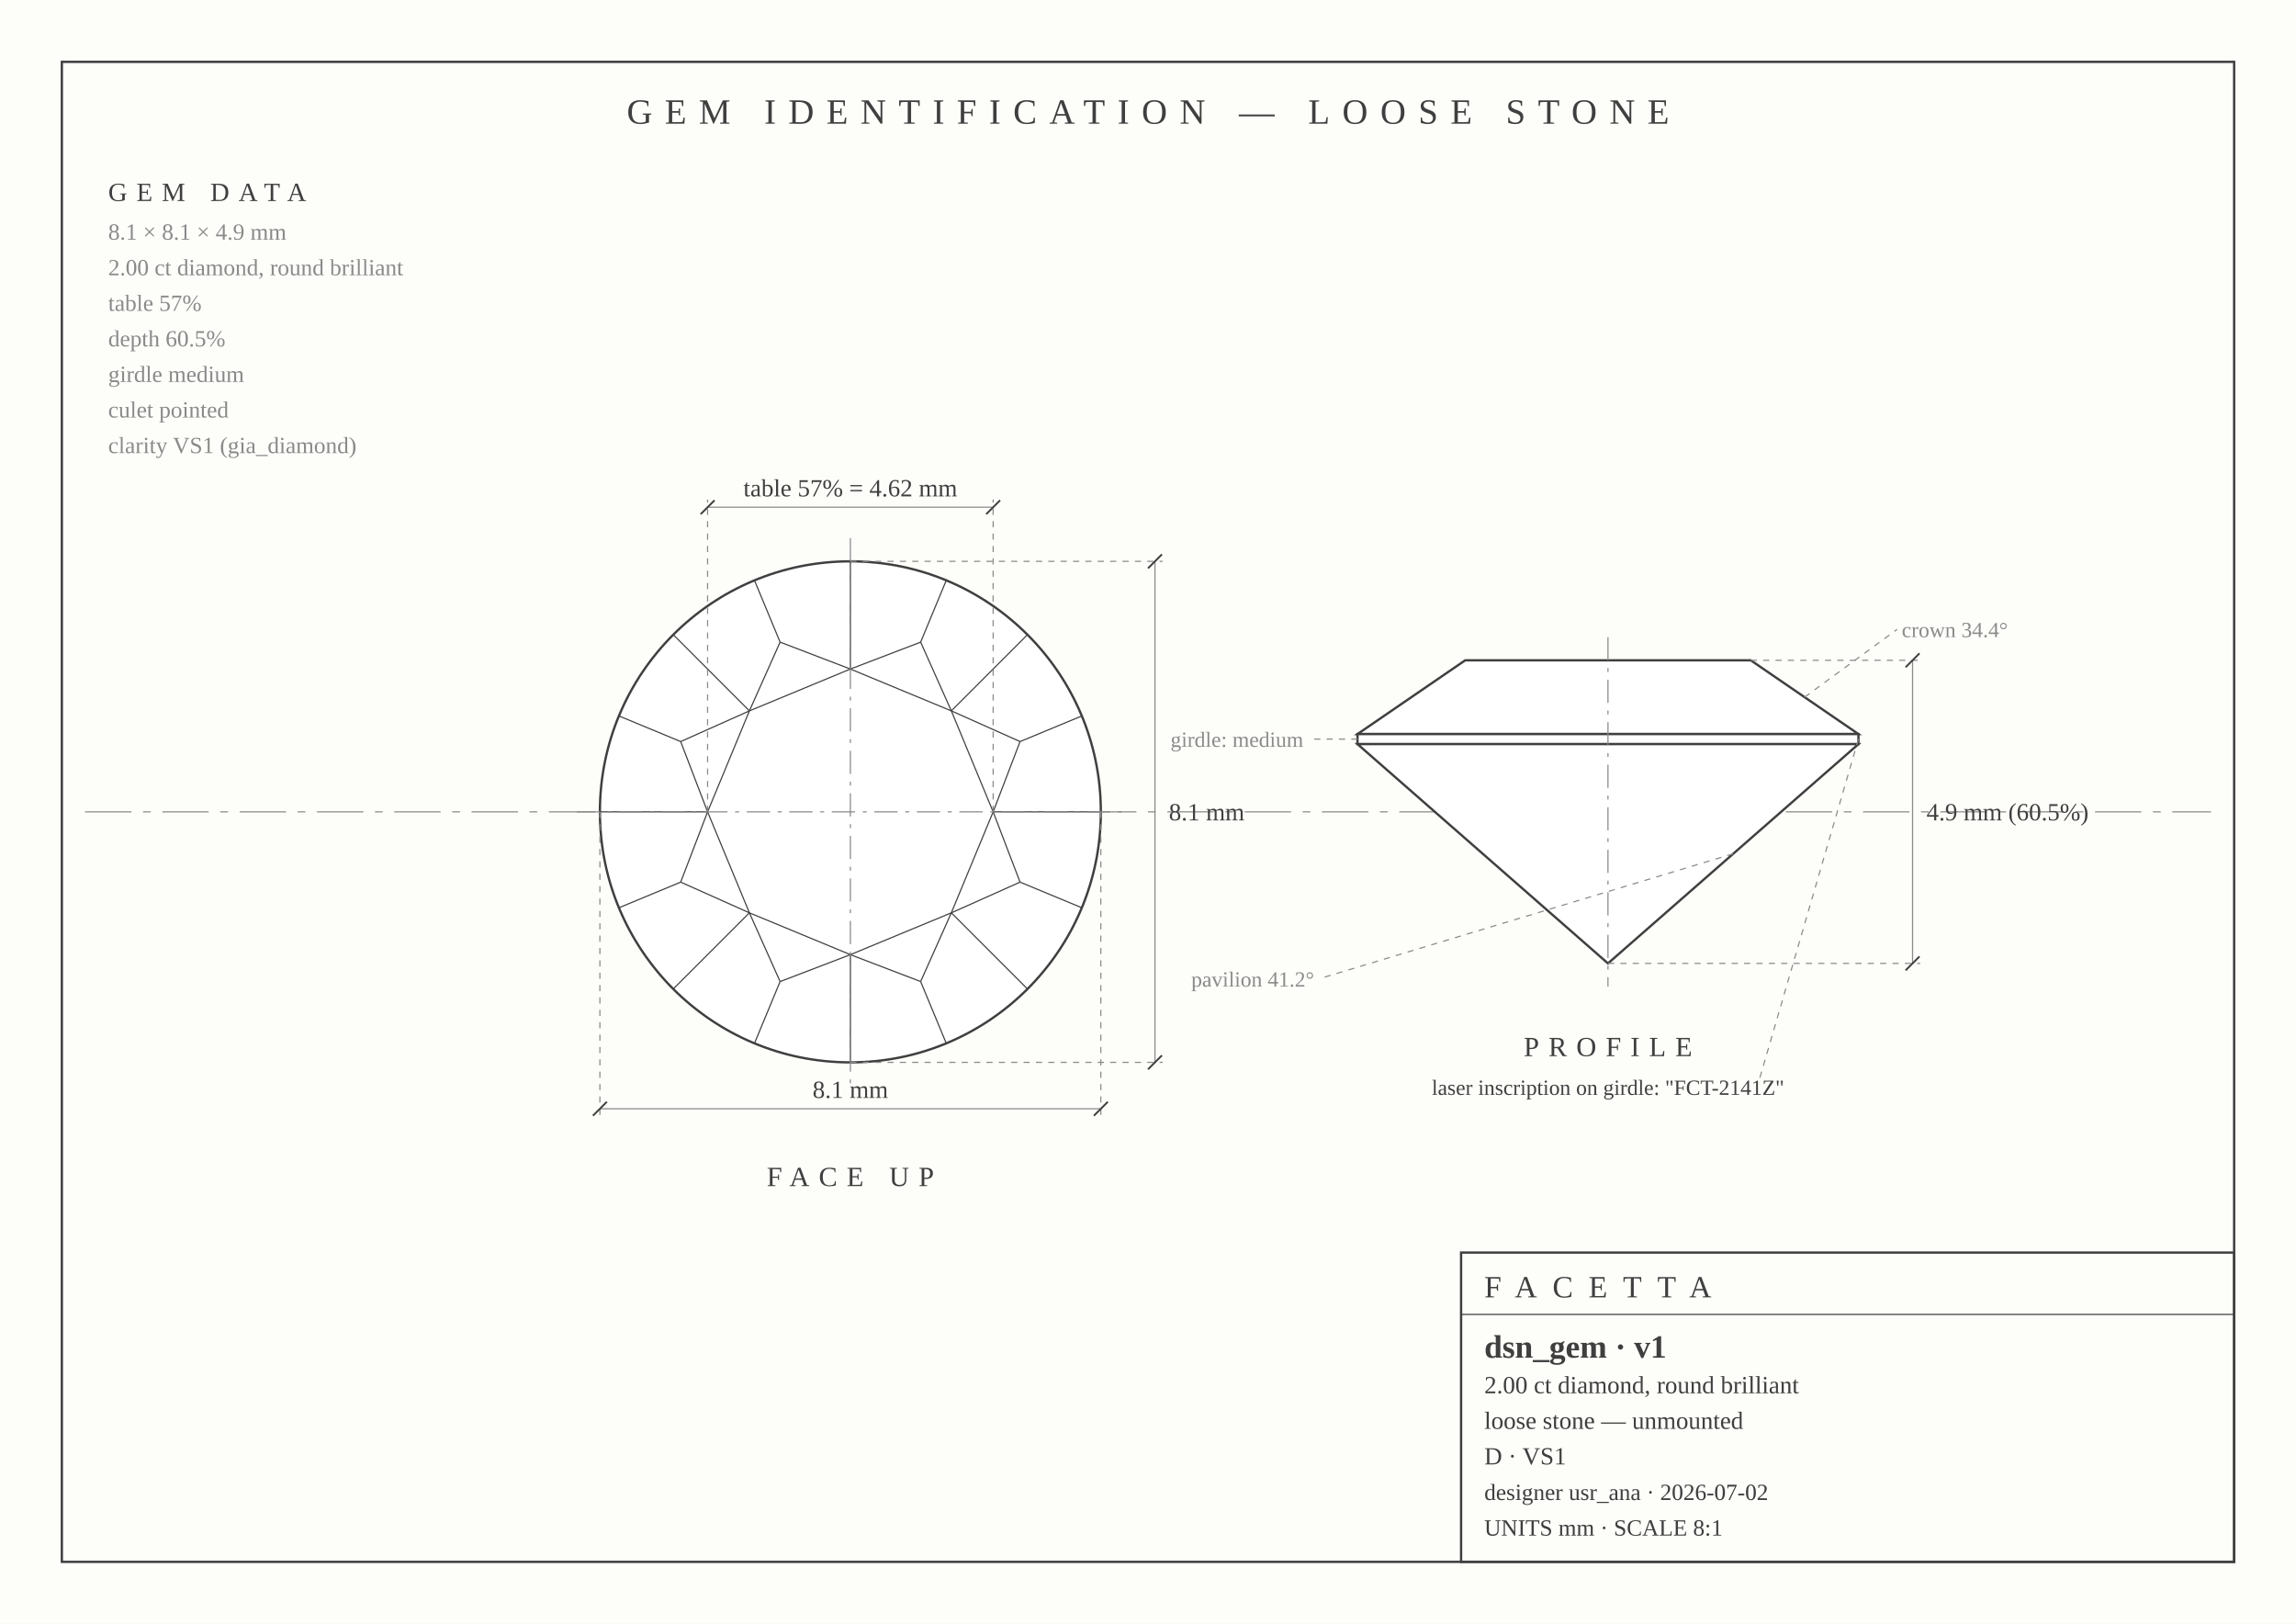
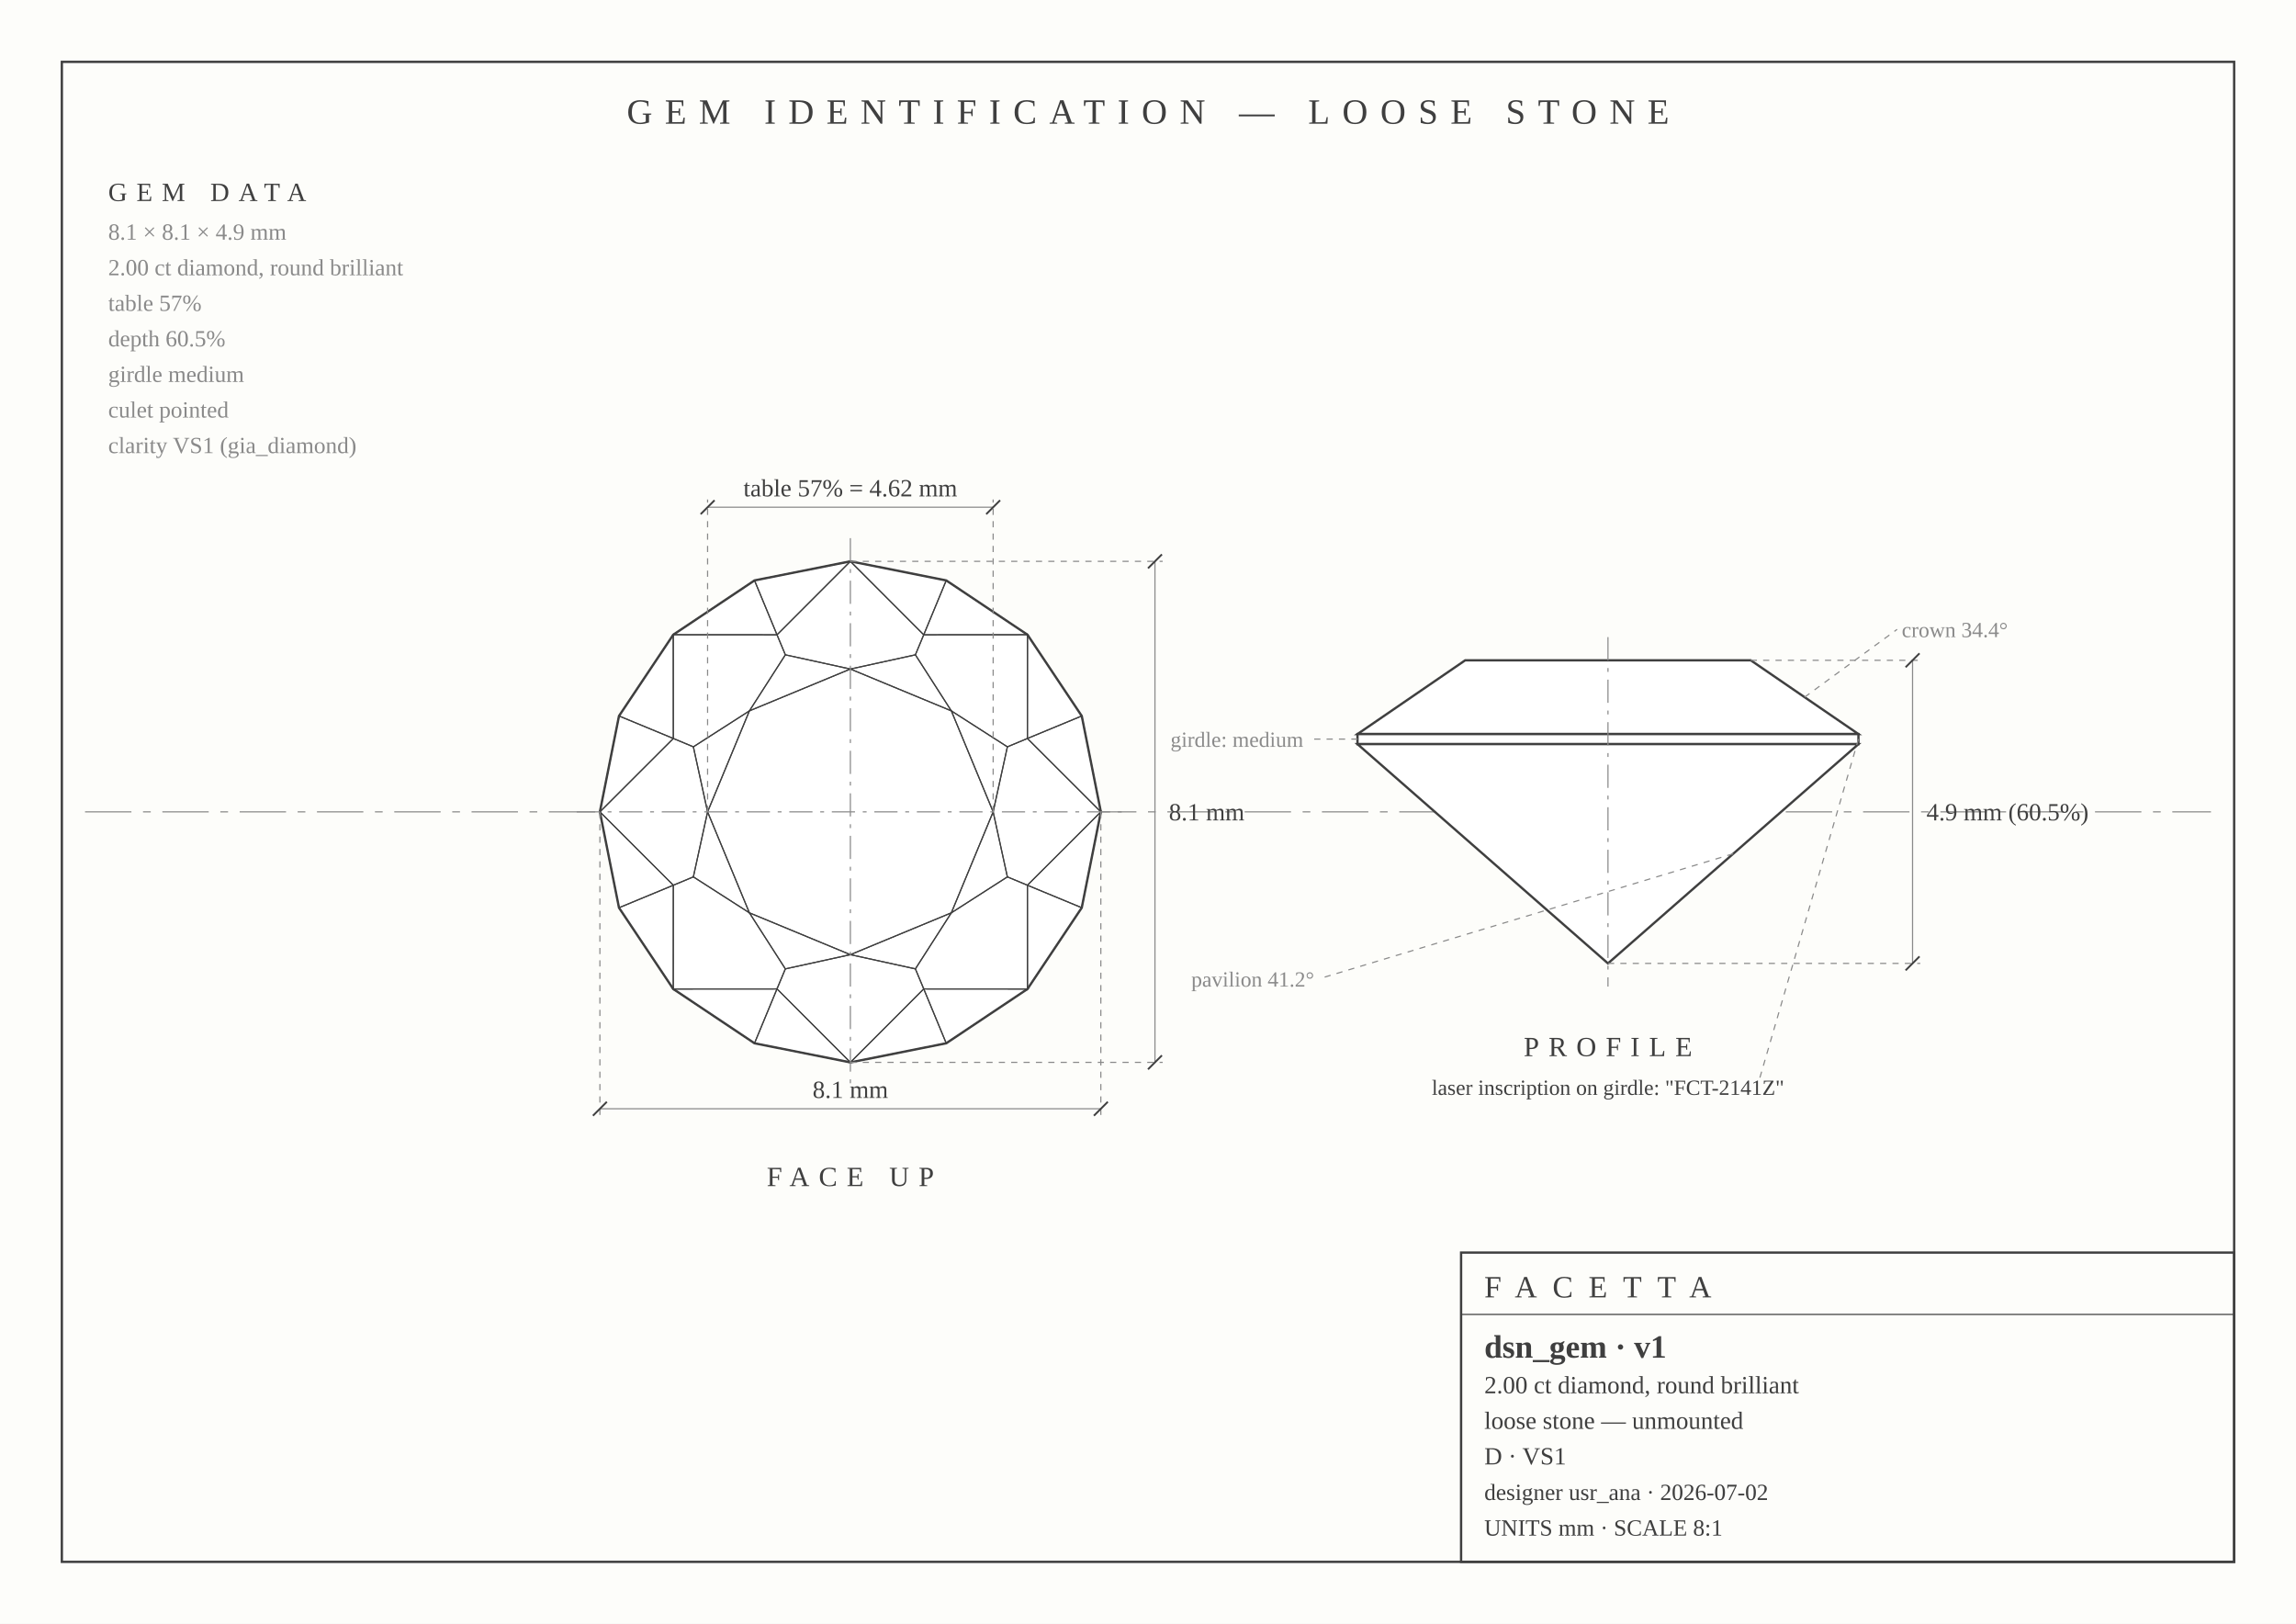
<svg xmlns="http://www.w3.org/2000/svg" viewBox="0 0 297 210" width="297mm" height="210mm" font-family="Georgia, 'Times New Roman', serif">
  <defs>
    <pattern id="hatch" width="1.4" height="1.4" patternTransform="rotate(45)" patternUnits="userSpaceOnUse">
      <line x1="0" y1="0" x2="0" y2="1.4" stroke="#8a8a8a" stroke-width="0.12" />
    </pattern>
  </defs>
  <rect x="0" y="0" width="297" height="210" fill="#fdfdfa" />
  <rect x="8" y="8" width="281" height="194" fill="none" stroke="#3f3f3f" stroke-width="0.3" />
  <text x="148.50" y="16.00" font-family="Georgia, 'Times New Roman', serif" font-size="4.6" fill="#3f3f3f" text-anchor="middle" letter-spacing="1.6">GEM IDENTIFICATION — LOOSE STONE</text>
  <line x1="11.00" y1="105.00" x2="286.00" y2="105.00" stroke="#8a8a8a" stroke-width="0.15" stroke-dasharray="6 1.5 1 1.5" />
  <text x="14.00" y="26.00" font-family="Georgia, 'Times New Roman', serif" font-size="3.4" fill="#3f3f3f" text-anchor="start" letter-spacing="1.2">GEM DATA</text>
  <text x="14.00" y="31.00" font-family="Georgia, 'Times New Roman', serif" font-size="3.0" fill="#8a8a8a" text-anchor="start">8.1 × 8.1 × 4.9 mm</text>
  <text x="14.00" y="35.60" font-family="Georgia, 'Times New Roman', serif" font-size="3.0" fill="#8a8a8a" text-anchor="start">2.00 ct diamond, round brilliant</text>
  <text x="14.00" y="40.20" font-family="Georgia, 'Times New Roman', serif" font-size="3.0" fill="#8a8a8a" text-anchor="start">table 57%</text>
  <text x="14.00" y="44.80" font-family="Georgia, 'Times New Roman', serif" font-size="3.0" fill="#8a8a8a" text-anchor="start">depth 60.5%</text>
  <text x="14.00" y="49.40" font-family="Georgia, 'Times New Roman', serif" font-size="3.0" fill="#8a8a8a" text-anchor="start">girdle medium</text>
  <text x="14.00" y="54.00" font-family="Georgia, 'Times New Roman', serif" font-size="3.0" fill="#8a8a8a" text-anchor="start">culet pointed</text>
  <text x="14.00" y="58.60" font-family="Georgia, 'Times New Roman', serif" font-size="3.0" fill="#8a8a8a" text-anchor="start">clarity VS1 (gia_diamond)</text>
-   <ellipse cx="110.00" cy="105.00" rx="32.40" ry="32.40" fill="#ffffff" stroke="#3f3f3f" stroke-width="0.3" />
-   <polygon points="128.47,105.00 123.06,118.06 110.00,123.47 96.94,118.06 91.53,105.00 96.94,91.94 110.00,86.53 123.06,91.94" fill="none" stroke="#3f3f3f" stroke-width="0.15" />
-   <line x1="128.47" y1="105.00" x2="142.40" y2="105.00" stroke="#3f3f3f" stroke-width="0.15" />
-   <line x1="128.47" y1="105.00" x2="131.95" y2="114.09" stroke="#3f3f3f" stroke-width="0.15" />
-   <line x1="123.06" y1="118.06" x2="131.95" y2="114.09" stroke="#3f3f3f" stroke-width="0.15" />
-   <line x1="131.95" y1="114.09" x2="139.93" y2="117.40" stroke="#3f3f3f" stroke-width="0.15" />
-   <line x1="123.06" y1="118.06" x2="132.91" y2="127.91" stroke="#3f3f3f" stroke-width="0.15" />
-   <line x1="123.06" y1="118.06" x2="119.09" y2="126.95" stroke="#3f3f3f" stroke-width="0.15" />
-   <line x1="110.00" y1="123.47" x2="119.09" y2="126.95" stroke="#3f3f3f" stroke-width="0.15" />
-   <line x1="119.09" y1="126.95" x2="122.40" y2="134.93" stroke="#3f3f3f" stroke-width="0.15" />
-   <line x1="110.00" y1="123.47" x2="110.00" y2="137.40" stroke="#3f3f3f" stroke-width="0.15" />
-   <line x1="110.00" y1="123.47" x2="100.91" y2="126.95" stroke="#3f3f3f" stroke-width="0.15" />
-   <line x1="96.94" y1="118.06" x2="100.91" y2="126.95" stroke="#3f3f3f" stroke-width="0.15" />
-   <line x1="100.91" y1="126.95" x2="97.60" y2="134.93" stroke="#3f3f3f" stroke-width="0.15" />
-   <line x1="96.94" y1="118.06" x2="87.09" y2="127.91" stroke="#3f3f3f" stroke-width="0.15" />
-   <line x1="96.94" y1="118.06" x2="88.05" y2="114.09" stroke="#3f3f3f" stroke-width="0.15" />
-   <line x1="91.53" y1="105.00" x2="88.05" y2="114.09" stroke="#3f3f3f" stroke-width="0.15" />
-   <line x1="88.05" y1="114.09" x2="80.07" y2="117.40" stroke="#3f3f3f" stroke-width="0.15" />
-   <line x1="91.53" y1="105.00" x2="77.60" y2="105.00" stroke="#3f3f3f" stroke-width="0.15" />
-   <line x1="91.53" y1="105.00" x2="88.05" y2="95.91" stroke="#3f3f3f" stroke-width="0.15" />
-   <line x1="96.94" y1="91.94" x2="88.05" y2="95.91" stroke="#3f3f3f" stroke-width="0.15" />
-   <line x1="88.05" y1="95.91" x2="80.07" y2="92.60" stroke="#3f3f3f" stroke-width="0.15" />
-   <line x1="96.94" y1="91.94" x2="87.09" y2="82.09" stroke="#3f3f3f" stroke-width="0.15" />
-   <line x1="96.94" y1="91.94" x2="100.91" y2="83.05" stroke="#3f3f3f" stroke-width="0.15" />
-   <line x1="110.00" y1="86.53" x2="100.91" y2="83.05" stroke="#3f3f3f" stroke-width="0.15" />
-   <line x1="100.91" y1="83.05" x2="97.60" y2="75.07" stroke="#3f3f3f" stroke-width="0.15" />
-   <line x1="110.00" y1="86.53" x2="110.00" y2="72.60" stroke="#3f3f3f" stroke-width="0.15" />
-   <line x1="110.00" y1="86.53" x2="119.09" y2="83.05" stroke="#3f3f3f" stroke-width="0.15" />
-   <line x1="123.06" y1="91.94" x2="119.09" y2="83.05" stroke="#3f3f3f" stroke-width="0.15" />
-   <line x1="119.09" y1="83.05" x2="122.40" y2="75.07" stroke="#3f3f3f" stroke-width="0.15" />
-   <line x1="123.06" y1="91.94" x2="132.91" y2="82.09" stroke="#3f3f3f" stroke-width="0.15" />
-   <line x1="123.06" y1="91.94" x2="131.95" y2="95.91" stroke="#3f3f3f" stroke-width="0.15" />
-   <line x1="128.47" y1="105.00" x2="131.95" y2="95.91" stroke="#3f3f3f" stroke-width="0.15" />
-   <line x1="131.95" y1="95.91" x2="139.93" y2="92.60" stroke="#3f3f3f" stroke-width="0.15" />
+   <polygon points="77.60,105.00 77.60,105.00 77.60,104.99 80.07,92.60 87.09,82.09 97.60,75.07 109.99,72.60 110.00,72.60 110.00,72.60 110.00,72.60 110.01,72.60 122.40,75.07 132.91,82.09 139.93,92.60 142.40,104.99 142.40,105.00 142.40,105.00 142.40,105.00 142.40,105.01 139.93,117.40 132.91,127.91 122.40,134.93 110.01,137.40 110.00,137.40 110.00,137.40 110.00,137.40 109.99,137.40 97.60,134.93 87.09,127.91 80.07,117.40 77.60,105.01 77.60,105.00" fill="#ffffff" stroke="#3f3f3f" stroke-width="0.3" />
+   <polygon points="89.69,113.41 87.10,114.49 87.10,114.49 77.60,105.00 77.60,105.00 77.60,105.00 87.10,95.51 89.69,96.59 91.53,105.00 91.53,105.00" fill="none" stroke="#3f3f3f" stroke-width="0.15" />
+   <polygon points="100.51,82.10 101.59,84.69 96.94,91.94 96.94,91.94 89.69,96.59 87.10,95.51 87.10,95.51 87.09,82.09 87.09,82.09 87.09,82.09" fill="none" stroke="#3f3f3f" stroke-width="0.15" />
+   <polygon points="101.59,125.31 100.51,127.90 100.51,127.90 87.09,127.91 87.09,127.91 87.09,127.91 87.10,114.49 89.69,113.41 96.94,118.06 96.94,118.06" fill="none" stroke="#3f3f3f" stroke-width="0.15" />
+   <polygon points="119.49,82.10 118.41,84.69 110.00,86.53 110.00,86.53 101.59,84.69 100.51,82.10 100.51,82.10 110.00,72.60 110.00,72.60 110.00,72.60" fill="none" stroke="#3f3f3f" stroke-width="0.15" />
+   <polygon points="118.41,125.31 119.49,127.90 119.49,127.90 110.00,137.40 110.00,137.40 110.00,137.40 100.51,127.90 101.59,125.31 110.00,123.47 110.00,123.47" fill="none" stroke="#3f3f3f" stroke-width="0.15" />
+   <polygon points="132.91,82.09 132.91,82.09 132.90,95.51 130.31,96.59 123.06,91.94 123.06,91.94 118.41,84.69 119.49,82.10 119.49,82.10 132.91,82.09" fill="none" stroke="#3f3f3f" stroke-width="0.15" />
+   <polygon points="132.91,127.91 132.91,127.91 132.91,127.91 119.49,127.90 118.41,125.31 123.06,118.06 123.06,118.06 130.31,113.41 132.90,114.49 132.90,114.49" fill="none" stroke="#3f3f3f" stroke-width="0.15" />
+   <polygon points="142.40,105.00 142.40,105.00 142.40,105.00 132.90,114.49 130.31,113.41 128.47,105.00 128.47,105.00 130.31,96.59 132.90,95.51 132.90,95.51" fill="none" stroke="#3f3f3f" stroke-width="0.15" />
+   <polygon points="87.10,95.51 87.10,95.51 77.60,105.00 80.07,92.60 80.07,92.60" fill="none" stroke="#3f3f3f" stroke-width="0.15" />
+   <polygon points="87.10,114.49 87.09,127.91 80.07,117.40 80.07,117.40 87.10,114.49" fill="none" stroke="#3f3f3f" stroke-width="0.15" />
+   <polygon points="87.10,114.49 80.07,117.40 77.60,105.00" fill="none" stroke="#3f3f3f" stroke-width="0.15" />
+   <polygon points="87.09,82.09 87.10,95.51 80.07,92.60" fill="none" stroke="#3f3f3f" stroke-width="0.15" />
+   <polygon points="97.60,75.07 97.60,75.07 100.51,82.10 100.51,82.10 87.09,82.09" fill="none" stroke="#3f3f3f" stroke-width="0.15" />
+   <polygon points="100.51,127.90 97.60,134.93 87.09,127.91" fill="none" stroke="#3f3f3f" stroke-width="0.15" />
+   <polygon points="110.00,137.40 97.60,134.93 97.60,134.93 100.51,127.90 100.51,127.90" fill="none" stroke="#3f3f3f" stroke-width="0.15" />
+   <polygon points="110.00,72.60 100.51,82.10 97.60,75.07" fill="none" stroke="#3f3f3f" stroke-width="0.15" />
+   <polygon points="119.49,127.90 122.40,134.93 110.00,137.40" fill="none" stroke="#3f3f3f" stroke-width="0.15" />
+   <polygon points="122.40,75.07 122.40,75.07 119.49,82.10 119.49,82.10 110.00,72.60" fill="none" stroke="#3f3f3f" stroke-width="0.15" />
+   <polygon points="132.91,82.09 119.49,82.10 122.40,75.07" fill="none" stroke="#3f3f3f" stroke-width="0.15" />
+   <polygon points="132.91,127.91 122.40,134.93 122.40,134.93 119.49,127.90 119.49,127.90" fill="none" stroke="#3f3f3f" stroke-width="0.15" />
+   <polygon points="139.93,117.40 132.91,127.91 132.90,114.49" fill="none" stroke="#3f3f3f" stroke-width="0.15" />
+   <polygon points="139.93,92.60 142.40,105.00 132.90,95.51" fill="none" stroke="#3f3f3f" stroke-width="0.15" />
+   <polygon points="139.93,92.60 139.93,92.60 132.90,95.51 132.90,95.51 132.91,82.09" fill="none" stroke="#3f3f3f" stroke-width="0.15" />
+   <polygon points="142.40,105.00 139.93,117.40 139.93,117.40 132.90,114.49 132.90,114.49" fill="none" stroke="#3f3f3f" stroke-width="0.15" />
+   <polygon points="91.53,105.00 89.69,96.59 96.94,91.94" fill="none" stroke="#3f3f3f" stroke-width="0.15" />
+   <polygon points="96.94,118.06 89.69,113.41 91.53,105.00" fill="none" stroke="#3f3f3f" stroke-width="0.15" />
+   <polygon points="96.94,91.94 101.59,84.69 110.00,86.53" fill="none" stroke="#3f3f3f" stroke-width="0.15" />
+   <polygon points="110.00,123.47 101.59,125.31 96.94,118.06" fill="none" stroke="#3f3f3f" stroke-width="0.15" />
+   <polygon points="118.41,84.69 123.06,91.94 110.00,86.53" fill="none" stroke="#3f3f3f" stroke-width="0.15" />
+   <polygon points="123.06,118.06 118.41,125.31 110.00,123.47" fill="none" stroke="#3f3f3f" stroke-width="0.15" />
+   <polygon points="123.06,91.94 130.31,96.59 128.47,105.00" fill="none" stroke="#3f3f3f" stroke-width="0.15" />
+   <polygon points="128.47,105.00 130.31,113.41 123.06,118.06" fill="none" stroke="#3f3f3f" stroke-width="0.15" />
+   <polygon points="110.00,86.53 123.06,91.94 123.06,91.94 128.47,105.00 128.47,105.00 123.06,118.06 123.06,118.06 110.00,123.47 110.00,123.47 96.94,118.06 96.94,118.06 91.53,105.00 91.53,105.00 96.94,91.94 96.94,91.94 110.00,86.53" fill="none" stroke="#3f3f3f" stroke-width="0.15" />
  <line x1="110.00" y1="69.60" x2="110.00" y2="140.40" stroke="#8a8a8a" stroke-width="0.15" stroke-dasharray="3 1 0.5 1" />
  <line x1="74.60" y1="105.00" x2="145.40" y2="105.00" stroke="#8a8a8a" stroke-width="0.15" stroke-dasharray="3 1 0.5 1" />
  <line x1="91.53" y1="105.00" x2="91.53" y2="64.60" stroke="#8a8a8a" stroke-width="0.15" stroke-dasharray="0.8 0.8" />
  <line x1="128.47" y1="105.00" x2="128.47" y2="64.60" stroke="#8a8a8a" stroke-width="0.15" stroke-dasharray="0.8 0.8" />
  <line x1="91.53" y1="65.60" x2="128.47" y2="65.60" stroke="#8a8a8a" stroke-width="0.15" />
  <line x1="90.63" y1="66.50" x2="92.43" y2="64.70" stroke="#3f3f3f" stroke-width="0.24" />
  <line x1="127.57" y1="66.50" x2="129.37" y2="64.70" stroke="#3f3f3f" stroke-width="0.24" />
  <text x="110.00" y="64.20" font-family="Georgia, 'Times New Roman', serif" font-size="3.2" fill="#3f3f3f" text-anchor="middle">table 57% = 4.62 mm</text>
  <line x1="77.60" y1="105.00" x2="77.60" y2="144.40" stroke="#8a8a8a" stroke-width="0.15" stroke-dasharray="0.8 0.8" />
  <line x1="142.40" y1="105.00" x2="142.40" y2="144.40" stroke="#8a8a8a" stroke-width="0.15" stroke-dasharray="0.8 0.8" />
  <line x1="77.60" y1="143.40" x2="142.40" y2="143.40" stroke="#8a8a8a" stroke-width="0.15" />
  <line x1="76.70" y1="144.30" x2="78.50" y2="142.50" stroke="#3f3f3f" stroke-width="0.24" />
  <line x1="141.50" y1="144.30" x2="143.30" y2="142.50" stroke="#3f3f3f" stroke-width="0.24" />
  <text x="110.00" y="142.00" font-family="Georgia, 'Times New Roman', serif" font-size="3.2" fill="#3f3f3f" text-anchor="middle">8.1 mm</text>
  <line x1="110.00" y1="72.60" x2="150.40" y2="72.60" stroke="#8a8a8a" stroke-width="0.15" stroke-dasharray="0.8 0.8" />
  <line x1="110.00" y1="137.40" x2="150.40" y2="137.40" stroke="#8a8a8a" stroke-width="0.15" stroke-dasharray="0.8 0.8" />
  <line x1="149.40" y1="72.60" x2="149.40" y2="137.40" stroke="#8a8a8a" stroke-width="0.15" />
  <line x1="148.50" y1="73.50" x2="150.30" y2="71.70" stroke="#3f3f3f" stroke-width="0.24" />
  <line x1="148.50" y1="138.30" x2="150.30" y2="136.50" stroke="#3f3f3f" stroke-width="0.24" />
  <text x="151.20" y="106.10" font-family="Georgia, 'Times New Roman', serif" font-size="3.2" fill="#3f3f3f" text-anchor="start">8.1 mm</text>
  <text x="110.00" y="153.40" font-family="Georgia, 'Times New Roman', serif" font-size="3.6" fill="#3f3f3f" text-anchor="middle" letter-spacing="1.2">FACE UP</text>
  <polygon points="189.53,85.40 226.47,85.40 240.40,94.94 175.60,94.94" fill="#ffffff" stroke="#3f3f3f" stroke-width="0.3" />
  <rect x="175.60" y="94.94" width="64.80" height="1.30" fill="#ffffff" stroke="#3f3f3f" stroke-width="0.3" />
  <polygon points="175.60,96.24 240.40,96.24 208.00,124.60" fill="#ffffff" stroke="#3f3f3f" stroke-width="0.3" />
  <line x1="208.00" y1="82.40" x2="208.00" y2="127.60" stroke="#8a8a8a" stroke-width="0.15" stroke-dasharray="3 1 0.5 1" />
  <line x1="226.47" y1="85.40" x2="248.40" y2="85.40" stroke="#8a8a8a" stroke-width="0.15" stroke-dasharray="0.8 0.8" />
  <line x1="208.00" y1="124.60" x2="248.40" y2="124.60" stroke="#8a8a8a" stroke-width="0.15" stroke-dasharray="0.8 0.8" />
  <line x1="247.40" y1="85.40" x2="247.40" y2="124.60" stroke="#8a8a8a" stroke-width="0.15" />
  <line x1="246.50" y1="86.30" x2="248.30" y2="84.50" stroke="#3f3f3f" stroke-width="0.24" />
  <line x1="246.50" y1="125.50" x2="248.30" y2="123.70" stroke="#3f3f3f" stroke-width="0.24" />
  <text x="249.20" y="106.10" font-family="Georgia, 'Times New Roman', serif" font-size="3.2" fill="#3f3f3f" text-anchor="start">4.9 mm (60.5%)</text>
  <line x1="233.43" y1="90.17" x2="245.40" y2="81.40" stroke="#8a8a8a" stroke-width="0.15" stroke-dasharray="0.8 0.8" />
  <text x="246.00" y="82.40" font-family="Georgia, 'Times New Roman', serif" font-size="2.8" fill="#8a8a8a" text-anchor="start">crown 34.4°</text>
  <line x1="224.20" y1="110.42" x2="170.60" y2="126.60" stroke="#8a8a8a" stroke-width="0.15" stroke-dasharray="0.8 0.8" />
  <text x="170.00" y="127.60" font-family="Georgia, 'Times New Roman', serif" font-size="2.8" fill="#8a8a8a" text-anchor="end">pavilion 41.2°</text>
  <line x1="175.60" y1="95.59" x2="169.60" y2="95.59" stroke="#8a8a8a" stroke-width="0.15" stroke-dasharray="0.8 0.8" />
  <text x="168.60" y="96.59" font-family="Georgia, 'Times New Roman', serif" font-size="2.8" fill="#8a8a8a" text-anchor="end">girdle: medium</text>
  <line x1="240.40" y1="95.59" x2="227.44" y2="140.10" stroke="#8a8a8a" stroke-width="0.15" stroke-dasharray="0.8 0.8" />
  <text x="208.00" y="141.60" font-family="Georgia, 'Times New Roman', serif" font-size="2.8" fill="#3f3f3f" text-anchor="middle">laser inscription on girdle: "FCT-2141Z"</text>
  <text x="208.00" y="136.60" font-family="Georgia, 'Times New Roman', serif" font-size="3.6" fill="#3f3f3f" text-anchor="middle" letter-spacing="1.2">PROFILE</text>
  <rect x="189.00" y="162.00" width="100" height="40" fill="none" stroke="#3f3f3f" stroke-width="0.3" />
  <line x1="189.00" y1="170.00" x2="289.00" y2="170.00" stroke="#3f3f3f" stroke-width="0.15" />
  <text x="192.00" y="167.80" font-family="Georgia, 'Times New Roman', serif" font-size="4.0" fill="#3f3f3f" text-anchor="start" letter-spacing="2.0">FACETTA</text>
  <text x="192.00" y="175.60" font-family="Georgia, 'Times New Roman', serif" font-size="4.2" fill="#3f3f3f" text-anchor="start" font-weight="bold">dsn_gem  ·  v1</text>
  <text x="192.00" y="180.20" font-family="Georgia, 'Times New Roman', serif" font-size="3.2" fill="#3f3f3f" text-anchor="start">2.00 ct diamond, round brilliant</text>
  <text x="192.00" y="184.80" font-family="Georgia, 'Times New Roman', serif" font-size="3.2" fill="#3f3f3f" text-anchor="start">loose stone — unmounted</text>
  <text x="192.00" y="189.40" font-family="Georgia, 'Times New Roman', serif" font-size="3.2" fill="#3f3f3f" text-anchor="start">D  ·  VS1</text>
  <text x="192.00" y="194.00" font-family="Georgia, 'Times New Roman', serif" font-size="3.0" fill="#3f3f3f" text-anchor="start">designer usr_ana  ·  2026-07-02</text>
  <text x="192.00" y="198.60" font-family="Georgia, 'Times New Roman', serif" font-size="3.0" fill="#3f3f3f" text-anchor="start">UNITS mm  ·  SCALE 8:1</text>
</svg>
